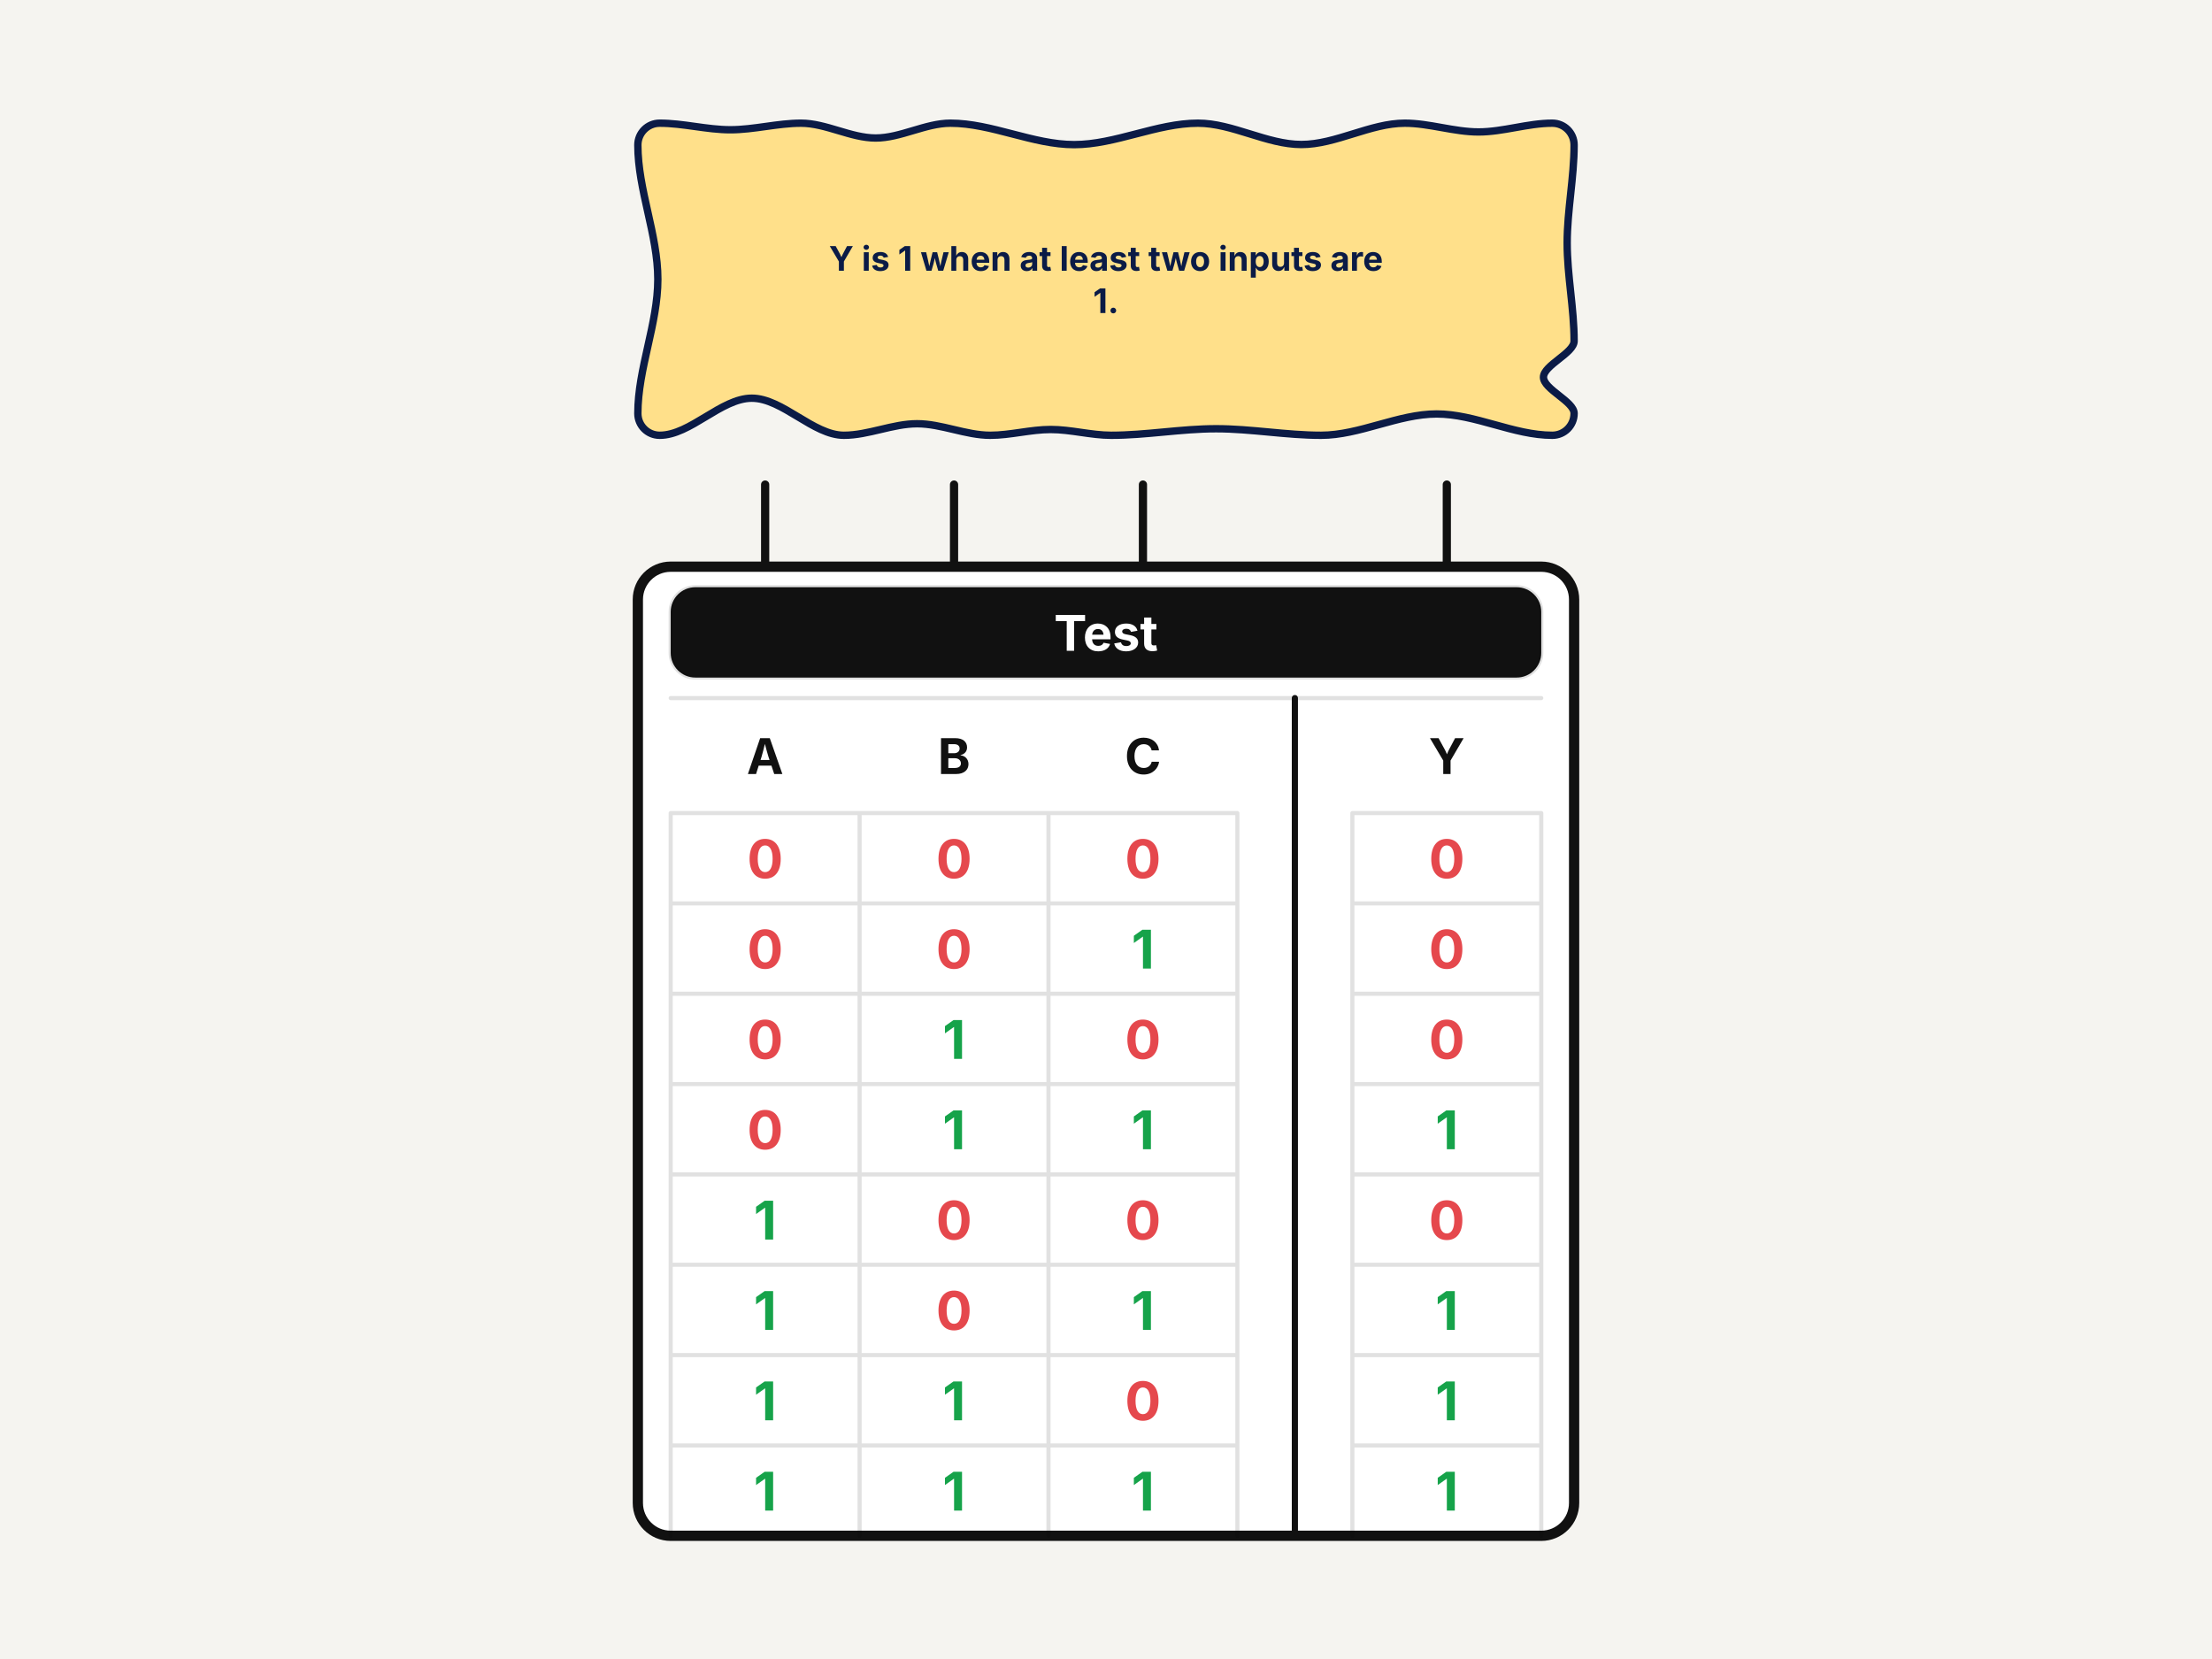
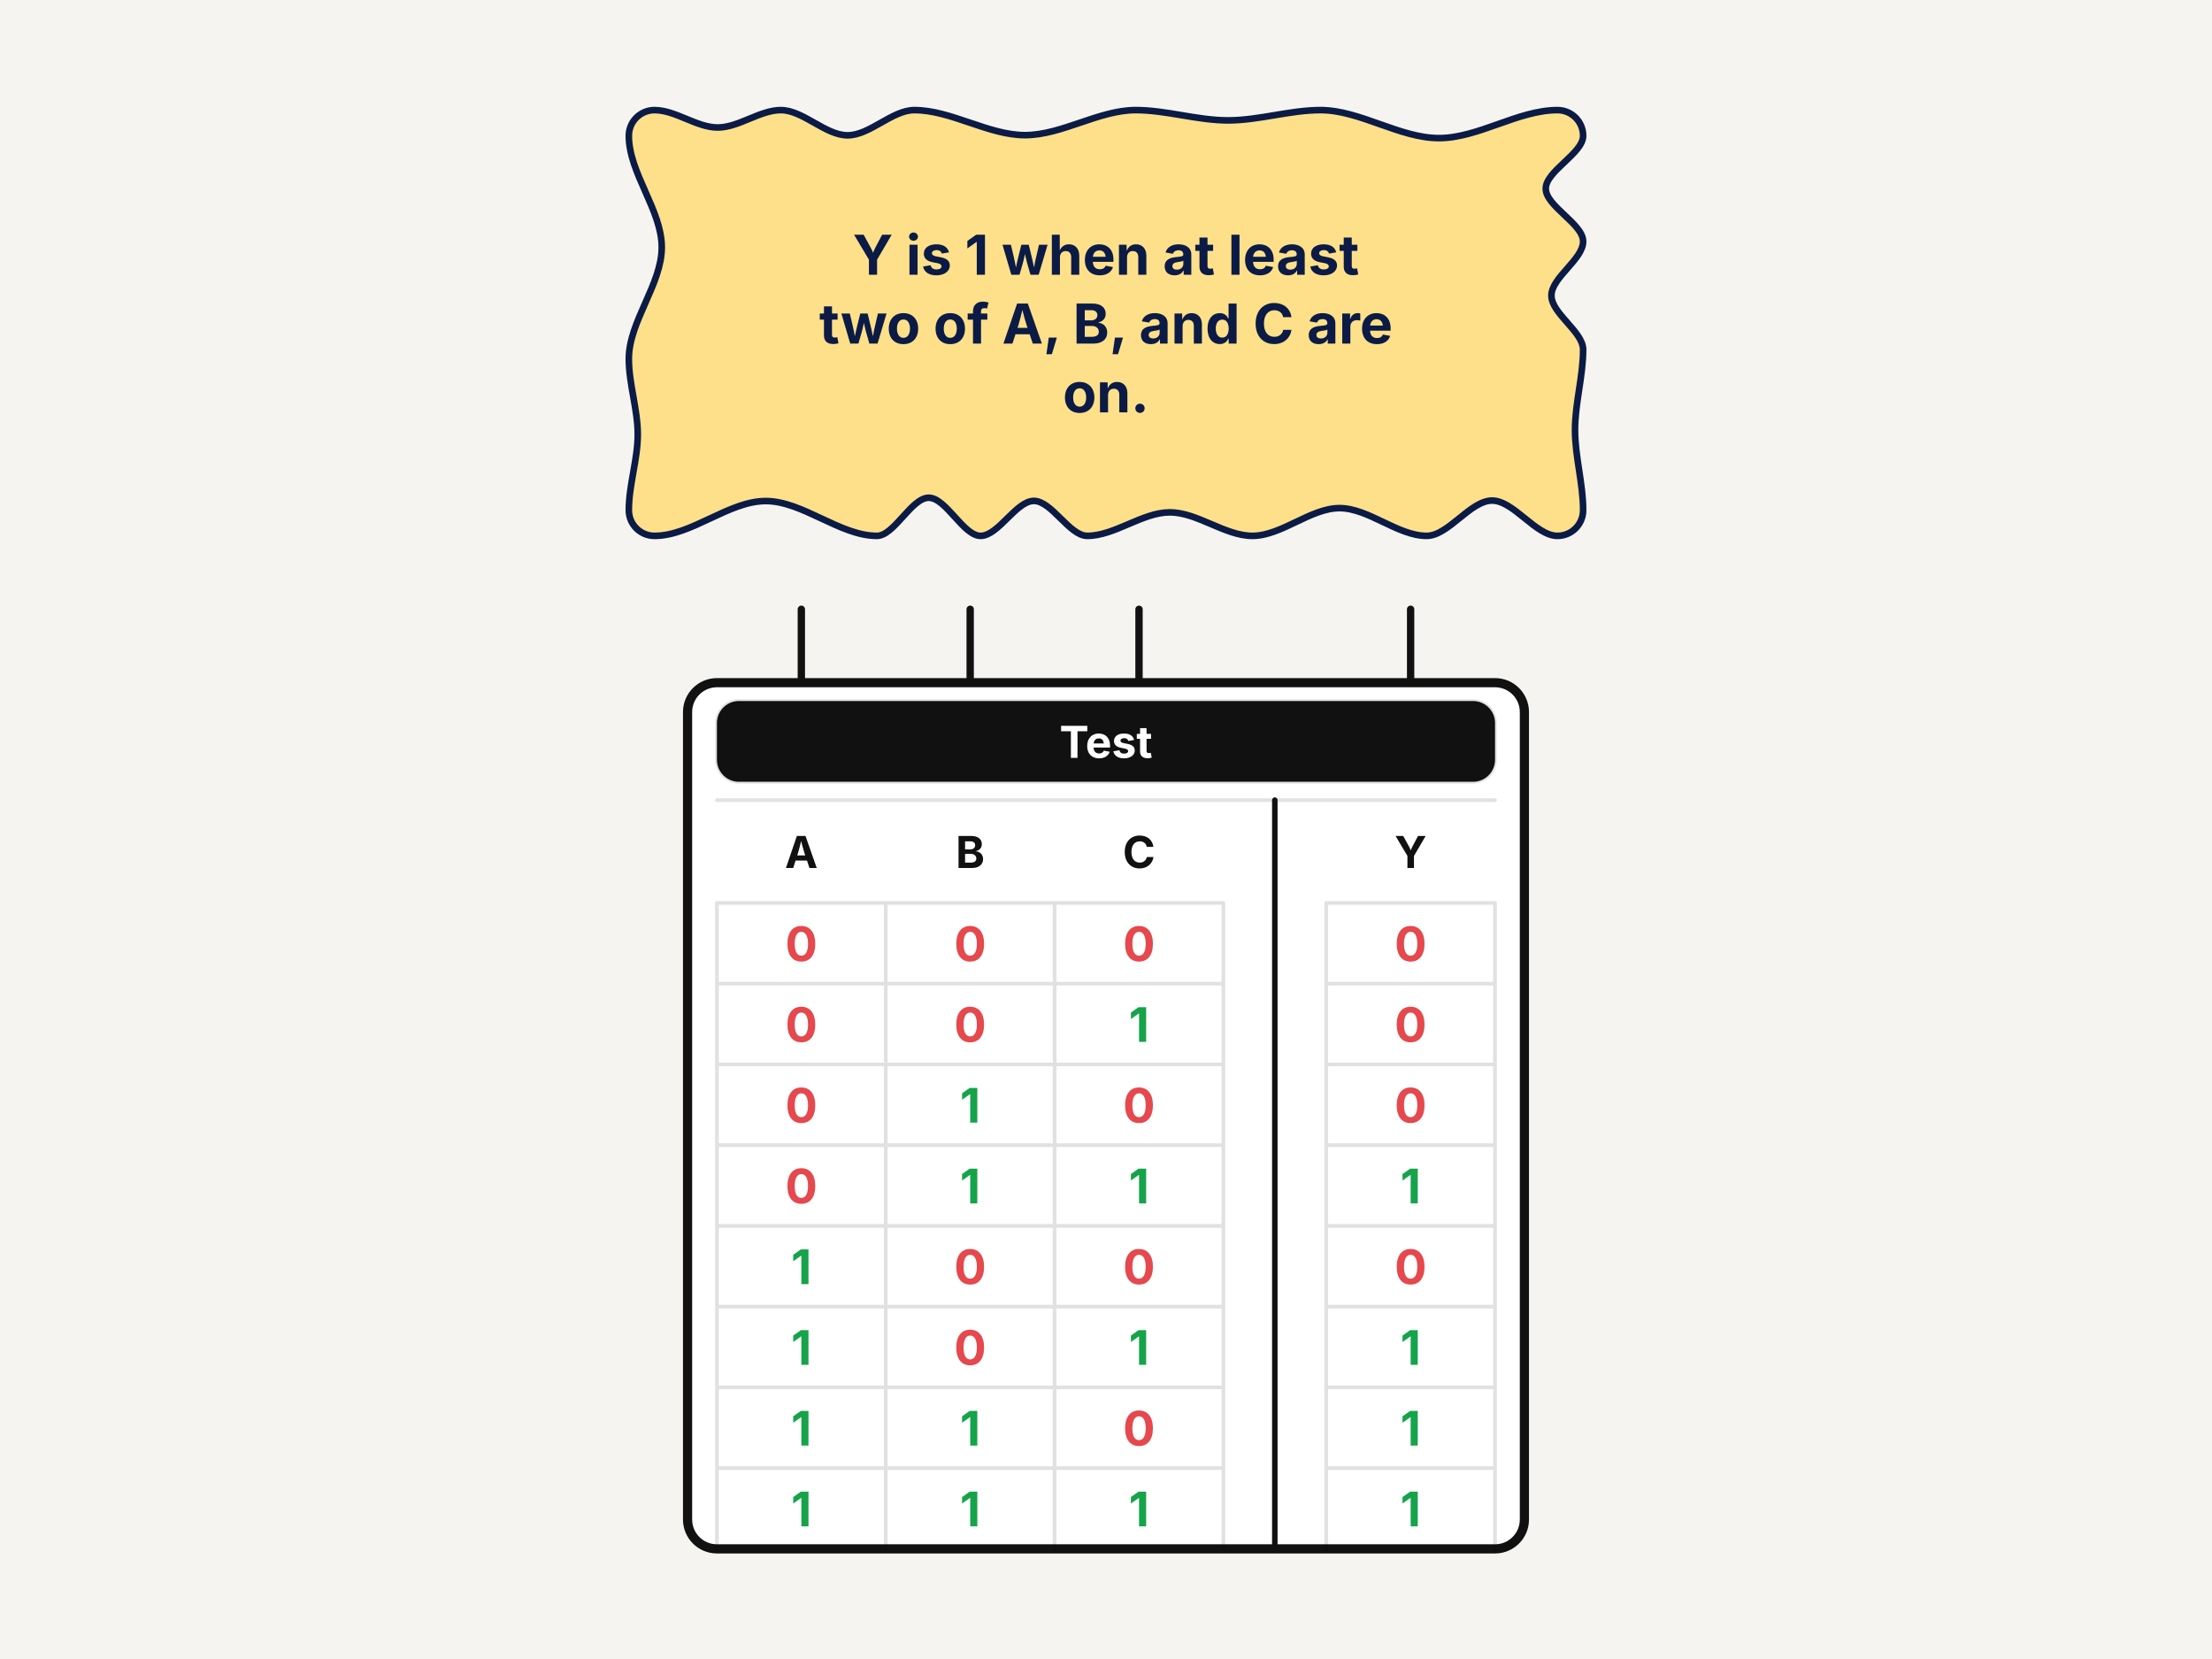
- <svg xmlns="http://www.w3.org/2000/svg" viewBox="-155.33 -138 538.67 404" width="538.67" height="404" font-family="Inter, 'Segoe UI', system-ui, -apple-system, sans-serif" stroke-linejoin="round" stroke-linecap="round">
-   <rect x="-155.33" y="-138" width="538.67" height="404" fill="#f5f4f0" />
+ <svg xmlns="http://www.w3.org/2000/svg" viewBox="-187.33 -186 602.67 452" width="602.67" height="452" font-family="Inter, 'Segoe UI', system-ui, -apple-system, sans-serif" stroke-linejoin="round" stroke-linecap="round">
+   <rect x="-187.33" y="-186" width="602.67" height="452" fill="#f5f4f0" />
  <g transform="matrix(1 0 0 1 0 0)">
    <path d="M8 0H220A8 8 0 0 1 228 8V228A8 8 0 0 1 220 236H8A8 8 0 0 1 0 228V8A8 8 0 0 1 8 0Z" fill="#ffffff" stroke="#111111" stroke-width="2.5" />
    <path d="M31 0V-20M77 0V-20M123 0V-20M197 0V-20" fill="none" stroke="#111111" stroke-width="2" />
    <text x="31" y="71" font-size="13" font-weight="700" fill="#e5484d" text-anchor="middle" dominant-baseline="middle">0</text>
    <text x="77" y="71" font-size="13" font-weight="700" fill="#e5484d" text-anchor="middle" dominant-baseline="middle">0</text>
    <text x="123" y="71" font-size="13" font-weight="700" fill="#e5484d" text-anchor="middle" dominant-baseline="middle">0</text>
    <text x="197" y="71" font-size="13" font-weight="700" fill="#e5484d" text-anchor="middle" dominant-baseline="middle">0</text>
    <text x="31" y="93" font-size="13" font-weight="700" fill="#e5484d" text-anchor="middle" dominant-baseline="middle">0</text>
    <text x="77" y="93" font-size="13" font-weight="700" fill="#e5484d" text-anchor="middle" dominant-baseline="middle">0</text>
    <text x="123" y="93" font-size="13" font-weight="700" fill="#16a34a" text-anchor="middle" dominant-baseline="middle">1</text>
    <text x="197" y="93" font-size="13" font-weight="700" fill="#e5484d" text-anchor="middle" dominant-baseline="middle">0</text>
    <text x="31" y="115" font-size="13" font-weight="700" fill="#e5484d" text-anchor="middle" dominant-baseline="middle">0</text>
    <text x="77" y="115" font-size="13" font-weight="700" fill="#16a34a" text-anchor="middle" dominant-baseline="middle">1</text>
    <text x="123" y="115" font-size="13" font-weight="700" fill="#e5484d" text-anchor="middle" dominant-baseline="middle">0</text>
    <text x="197" y="115" font-size="13" font-weight="700" fill="#e5484d" text-anchor="middle" dominant-baseline="middle">0</text>
    <text x="31" y="137" font-size="13" font-weight="700" fill="#e5484d" text-anchor="middle" dominant-baseline="middle">0</text>
    <text x="77" y="137" font-size="13" font-weight="700" fill="#16a34a" text-anchor="middle" dominant-baseline="middle">1</text>
    <text x="123" y="137" font-size="13" font-weight="700" fill="#16a34a" text-anchor="middle" dominant-baseline="middle">1</text>
    <text x="197" y="137" font-size="13" font-weight="700" fill="#16a34a" text-anchor="middle" dominant-baseline="middle">1</text>
    <text x="31" y="159" font-size="13" font-weight="700" fill="#16a34a" text-anchor="middle" dominant-baseline="middle">1</text>
    <text x="77" y="159" font-size="13" font-weight="700" fill="#e5484d" text-anchor="middle" dominant-baseline="middle">0</text>
    <text x="123" y="159" font-size="13" font-weight="700" fill="#e5484d" text-anchor="middle" dominant-baseline="middle">0</text>
    <text x="197" y="159" font-size="13" font-weight="700" fill="#e5484d" text-anchor="middle" dominant-baseline="middle">0</text>
    <text x="31" y="181" font-size="13" font-weight="700" fill="#16a34a" text-anchor="middle" dominant-baseline="middle">1</text>
    <text x="77" y="181" font-size="13" font-weight="700" fill="#e5484d" text-anchor="middle" dominant-baseline="middle">0</text>
    <text x="123" y="181" font-size="13" font-weight="700" fill="#16a34a" text-anchor="middle" dominant-baseline="middle">1</text>
    <text x="197" y="181" font-size="13" font-weight="700" fill="#16a34a" text-anchor="middle" dominant-baseline="middle">1</text>
    <text x="31" y="203" font-size="13" font-weight="700" fill="#16a34a" text-anchor="middle" dominant-baseline="middle">1</text>
    <text x="77" y="203" font-size="13" font-weight="700" fill="#16a34a" text-anchor="middle" dominant-baseline="middle">1</text>
    <text x="123" y="203" font-size="13" font-weight="700" fill="#e5484d" text-anchor="middle" dominant-baseline="middle">0</text>
    <text x="197" y="203" font-size="13" font-weight="700" fill="#16a34a" text-anchor="middle" dominant-baseline="middle">1</text>
    <text x="31" y="225" font-size="13" font-weight="700" fill="#16a34a" text-anchor="middle" dominant-baseline="middle">1</text>
    <text x="77" y="225" font-size="13" font-weight="700" fill="#16a34a" text-anchor="middle" dominant-baseline="middle">1</text>
    <text x="123" y="225" font-size="13" font-weight="700" fill="#16a34a" text-anchor="middle" dominant-baseline="middle">1</text>
    <text x="197" y="225" font-size="13" font-weight="700" fill="#16a34a" text-anchor="middle" dominant-baseline="middle">1</text>
    <path d="M8 32H220M8 60H146M8 82H146M8 104H146M8 126H146M8 148H146M8 170H146M8 192H146M8 214H146M8 60V236M146 60V236M174 60H220M174 82H220M174 104H220M174 126H220M174 148H220M174 170H220M174 192H220M174 214H220M174 60V236M220 60V236M54 60V236M100 60V236M160 32V236" fill="none" stroke="rgba(0,0,0,0.12)" stroke-width="1" />
    <path d="M160 32V236" fill="none" stroke="#111111" stroke-width="1.5" />
    <text x="31" y="46" font-size="12" font-weight="700" fill="#111111" text-anchor="middle" dominant-baseline="middle">A</text>
    <text x="77" y="46" font-size="12" font-weight="700" fill="#111111" text-anchor="middle" dominant-baseline="middle">B</text>
    <text x="123" y="46" font-size="12" font-weight="700" fill="#111111" text-anchor="middle" dominant-baseline="middle">C</text>
    <text x="197" y="46" font-size="12" font-weight="700" fill="#111111" text-anchor="middle" dominant-baseline="middle">Y</text>
    <path d="M14 5H214A6 6 0 0 1 220 11V21A6 6 0 0 1 214 27H14A6 6 0 0 1 8 21V11A6 6 0 0 1 14 5Z" fill="#111111" stroke="rgba(0,0,0,0.12)" stroke-width="1" />
    <text x="114" y="16" font-size="12" font-weight="700" fill="#ffffff" text-anchor="middle" dominant-baseline="middle">Test</text>
  </g>
-   <g transform="matrix(1 0 0 1 0 -108)">
-     <path d="M5.32 0C11.06 0 16.79 1.6 22.53 1.6C28.26 1.6 34 0 39.73 0C45.8 0 51.86 3.61 57.92 3.61C63.98 3.61 70.04 0 76.11 0C86.15 0 96.2 5.22 106.25 5.22C116.3 5.22 126.35 0 136.4 0C144.8 0 153.19 5.19 161.58 5.19C169.98 5.19 178.37 0 186.77 0C192.75 0 198.74 2.13 204.72 2.13C210.71 2.13 216.69 0 222.68 0C225.62 0 228 2.38 228 5.32C228 13.27 226.31 21.23 226.31 29.18C226.31 37.14 228 45.09 228 53.05C228 55.99 220.54 58.93 220.54 61.86C220.54 64.8 228 67.74 228 70.68C228 73.62 225.62 76 222.68 76C213.3 76 203.91 70.81 194.53 70.81C185.14 70.81 175.76 76 166.37 76C157.86 76 149.34 74.41 140.82 74.41C132.3 74.41 123.79 76 115.27 76C110.36 76 105.45 74.59 100.54 74.59C95.63 74.59 90.72 76 85.81 76C79.87 76 73.94 73.19 68 73.19C62.06 73.19 56.12 76 50.18 76C42.71 76 35.23 66.97 27.75 66.97C20.27 66.97 12.8 76 5.32 76C2.38 76 0 73.62 0 70.68C0 59.79 4.87 48.89 4.87 38C4.87 27.11 0 16.21 0 5.32C0 2.38 2.38 0 5.32 0Z" fill="#ffe08a" stroke="#0b1b46" stroke-width="1.8" />
-     <text x="114" y="32.848" font-size="8.243" font-weight="700" fill="#0b1b46" text-anchor="middle" dominant-baseline="middle">Y is 1 when at least two inputs are</text>
-     <text x="114" y="43.152" font-size="8.243" font-weight="700" fill="#0b1b46" text-anchor="middle" dominant-baseline="middle">1.</text>
+   <g transform="matrix(1 0 0 1 -16 -156)">
+     <path d="M7 0C12.74 0 18.47 4.74 24.21 4.74C29.94 4.74 35.68 0 41.41 0C47.48 0 53.54 6.87 59.6 6.87C65.66 6.87 71.72 0 77.79 0C87.83 0 97.88 6.82 107.93 6.82C117.98 6.82 128.03 0 138.08 0C146.48 0 154.87 2.8 163.26 2.8C171.66 2.8 180.05 0 188.45 0C199.2 0 209.96 7.63 220.72 7.63C231.48 7.63 242.24 0 253 0C256.87 0 260 3.13 260 7C260 11.8 249.82 16.59 249.82 21.39C249.82 26.19 260 30.98 260 35.78C260 40.69 251.36 45.61 251.36 50.52C251.36 55.44 260 60.35 260 65.26C260 72.55 257.79 79.84 257.79 87.13C257.79 94.42 260 101.71 260 109C260 112.87 256.87 116 253 116C247.06 116 241.12 106.38 235.19 106.38C229.25 106.38 223.31 116 217.37 116C209.46 116 201.55 108.44 193.63 108.44C185.72 108.44 177.81 116 169.9 116C162.4 116 154.9 109.59 147.4 109.59C139.89 109.59 132.39 116 124.89 116C120.05 116 115.21 106.47 110.36 106.47C105.52 106.47 100.68 116 95.84 116C91.13 116 86.42 105.61 81.71 105.61C77 105.61 72.3 116 67.59 116C57.49 116 47.39 106.51 37.29 106.51C27.2 106.51 17.1 116 7 116C3.13 116 0 112.87 0 109C0 102.12 2.43 95.25 2.43 88.37C2.43 81.5 0 74.62 0 67.75C0 57.62 8.97 47.5 8.97 37.37C8.97 27.25 0 17.12 0 7C0 3.13 3.13 0 7 0Z" fill="#ffe08a" stroke="#0b1b46" stroke-width="1.8" />
+     <text x="130" y="39.25" font-size="15" font-weight="700" fill="#0b1b46" text-anchor="middle" dominant-baseline="middle">Y is 1 when at least</text>
+     <text x="130" y="58" font-size="15" font-weight="700" fill="#0b1b46" text-anchor="middle" dominant-baseline="middle">two of A, B, and C are</text>
+     <text x="130" y="76.75" font-size="15" font-weight="700" fill="#0b1b46" text-anchor="middle" dominant-baseline="middle">on.</text>
  </g>
</svg>
